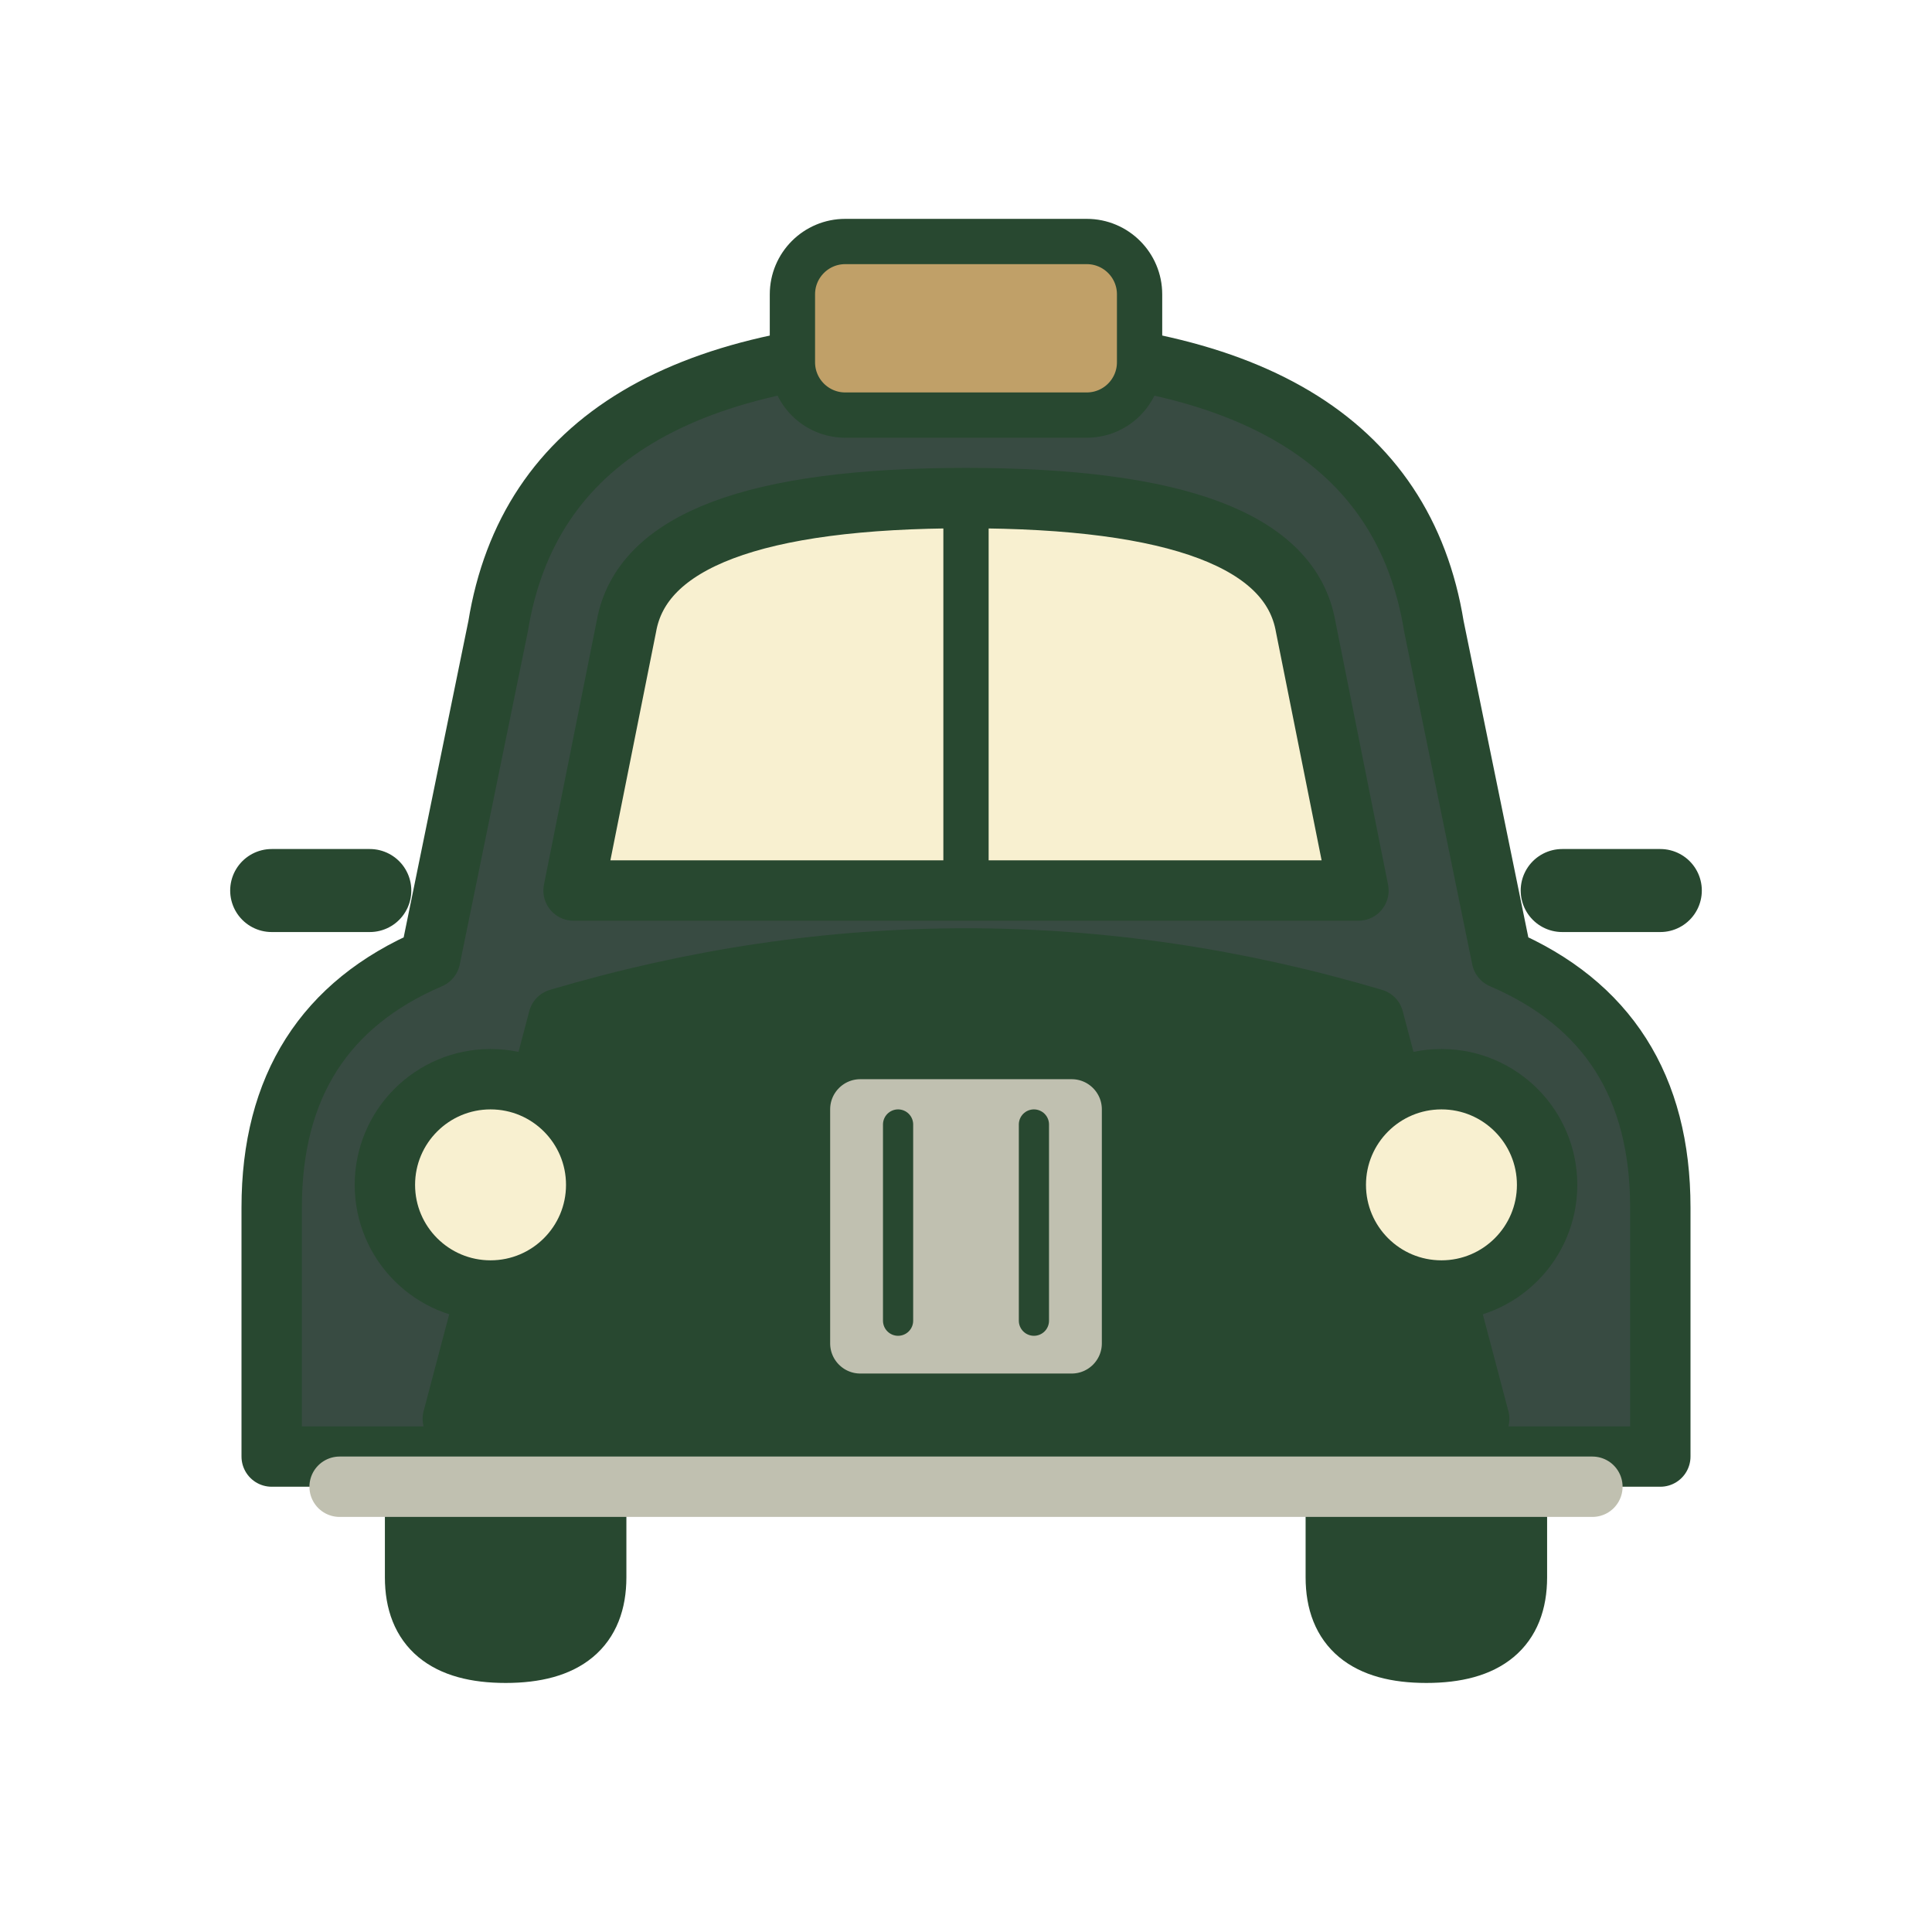
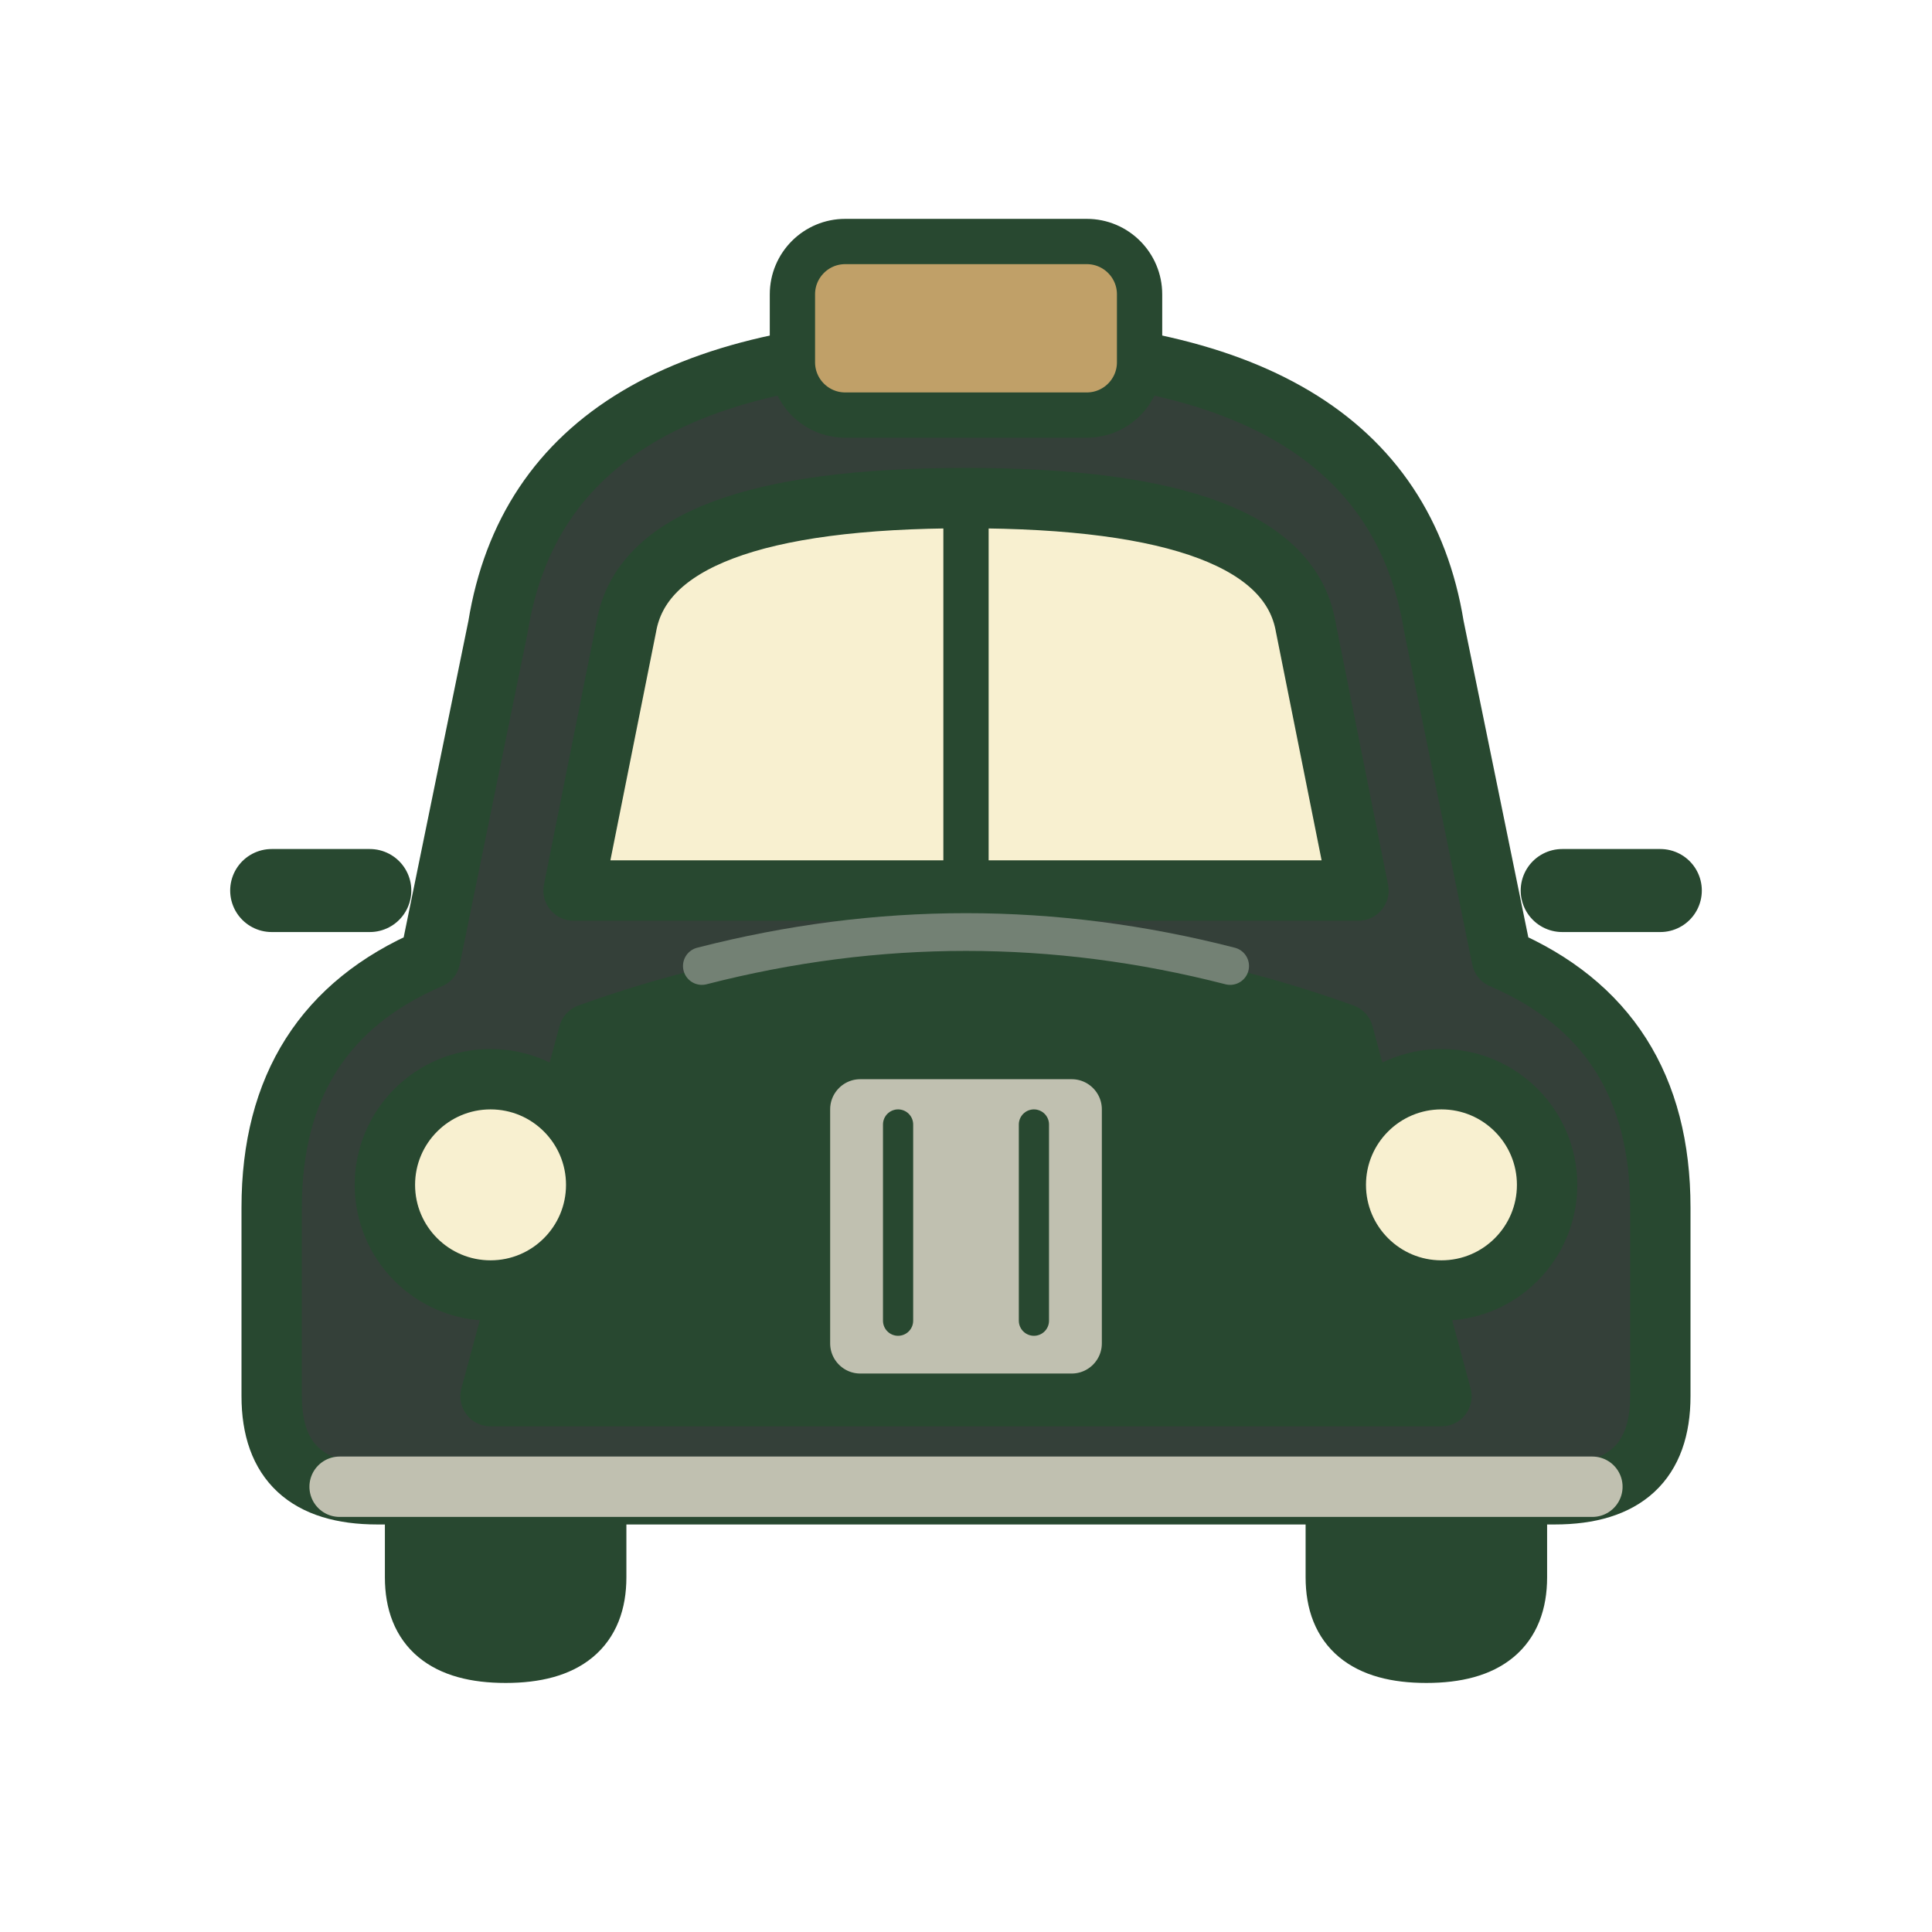
<svg xmlns="http://www.w3.org/2000/svg" viewBox="0 0 256 256" width="256" height="256">
  <g stroke="#284830" stroke-width="8" stroke-linejoin="round" stroke-linecap="round">
    <path d="M55 170v39q0 10 12 10t12-10v-24m98-15v39q0 10 12 10t12-10v-24" fill="#284830" />
-     <path d="m57 127 9-44q6-37 62-37t62 37l9 44q21 9 21 33v33H36v-33q0-24 21-33Z" fill="#384b42" />
+     <path d="m57 127 9-44q6-37 62-37t62 37l9 44q21 9 21 33v25q0 13-14 13H50q-14 0-14-13v-25q0-24 21-33Z" fill="#344039" />
    <path d="M83 83q3-17 45-17t45 17l7 35H76Z" fill="#f8f0d0" />
    <path d="M128 69v47" stroke-width="6" />
-     <path d="M74 135q54-16 108 0l14 53H60Z" fill="#284830" />
+     <path d="M78 137q50-18 100 0l13 48H65Z" fill="#284830" />
    <rect x="105" y="32" width="46" height="23" rx="7" fill="#c0a068" stroke-width="6" />
    <path d="M36 118h13m158 0h13" stroke-width="11" />
    <circle cx="65" cy="157" r="14" fill="#f8f0d0" />
    <circle cx="191" cy="157" r="14" fill="#f8f0d0" />
    <rect x="107" y="140" width="42" height="45" rx="7" fill="#c0c0b0" stroke-width="6" />
    <path d="M119 149v26m18-26v26" stroke-width="4" />
+     <path d="M93 128q35-9 70 0" fill="none" stroke="#738174" stroke-width="5" />
    <path d="M45 197h166" stroke="#c0c0b0" stroke-width="8" />
  </g>
</svg>
